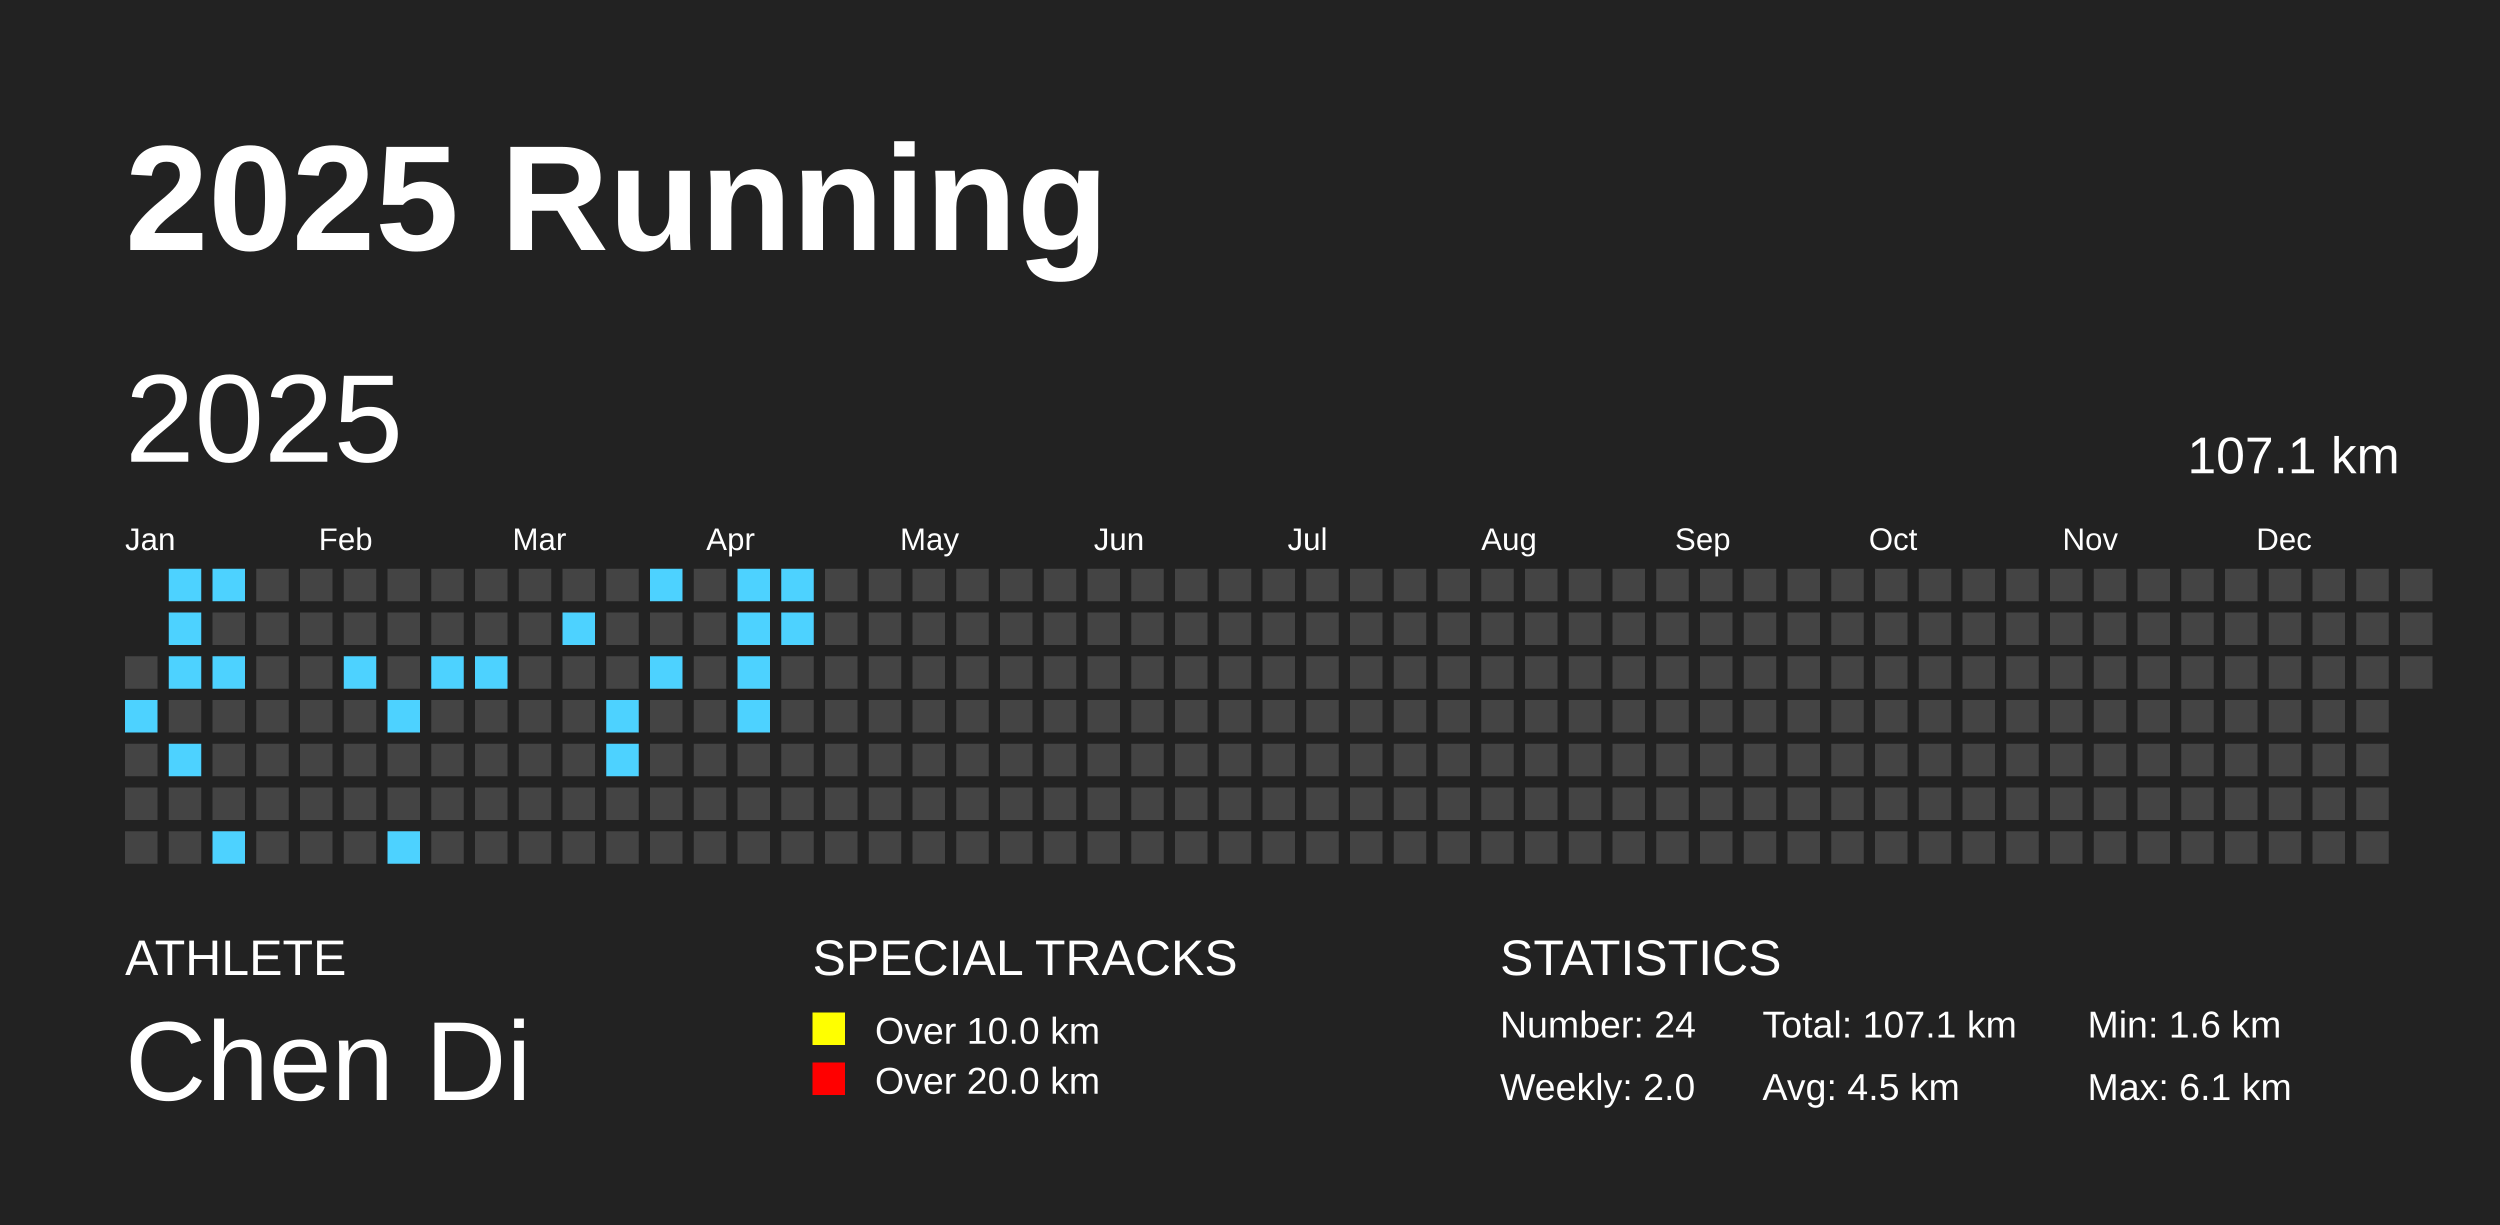
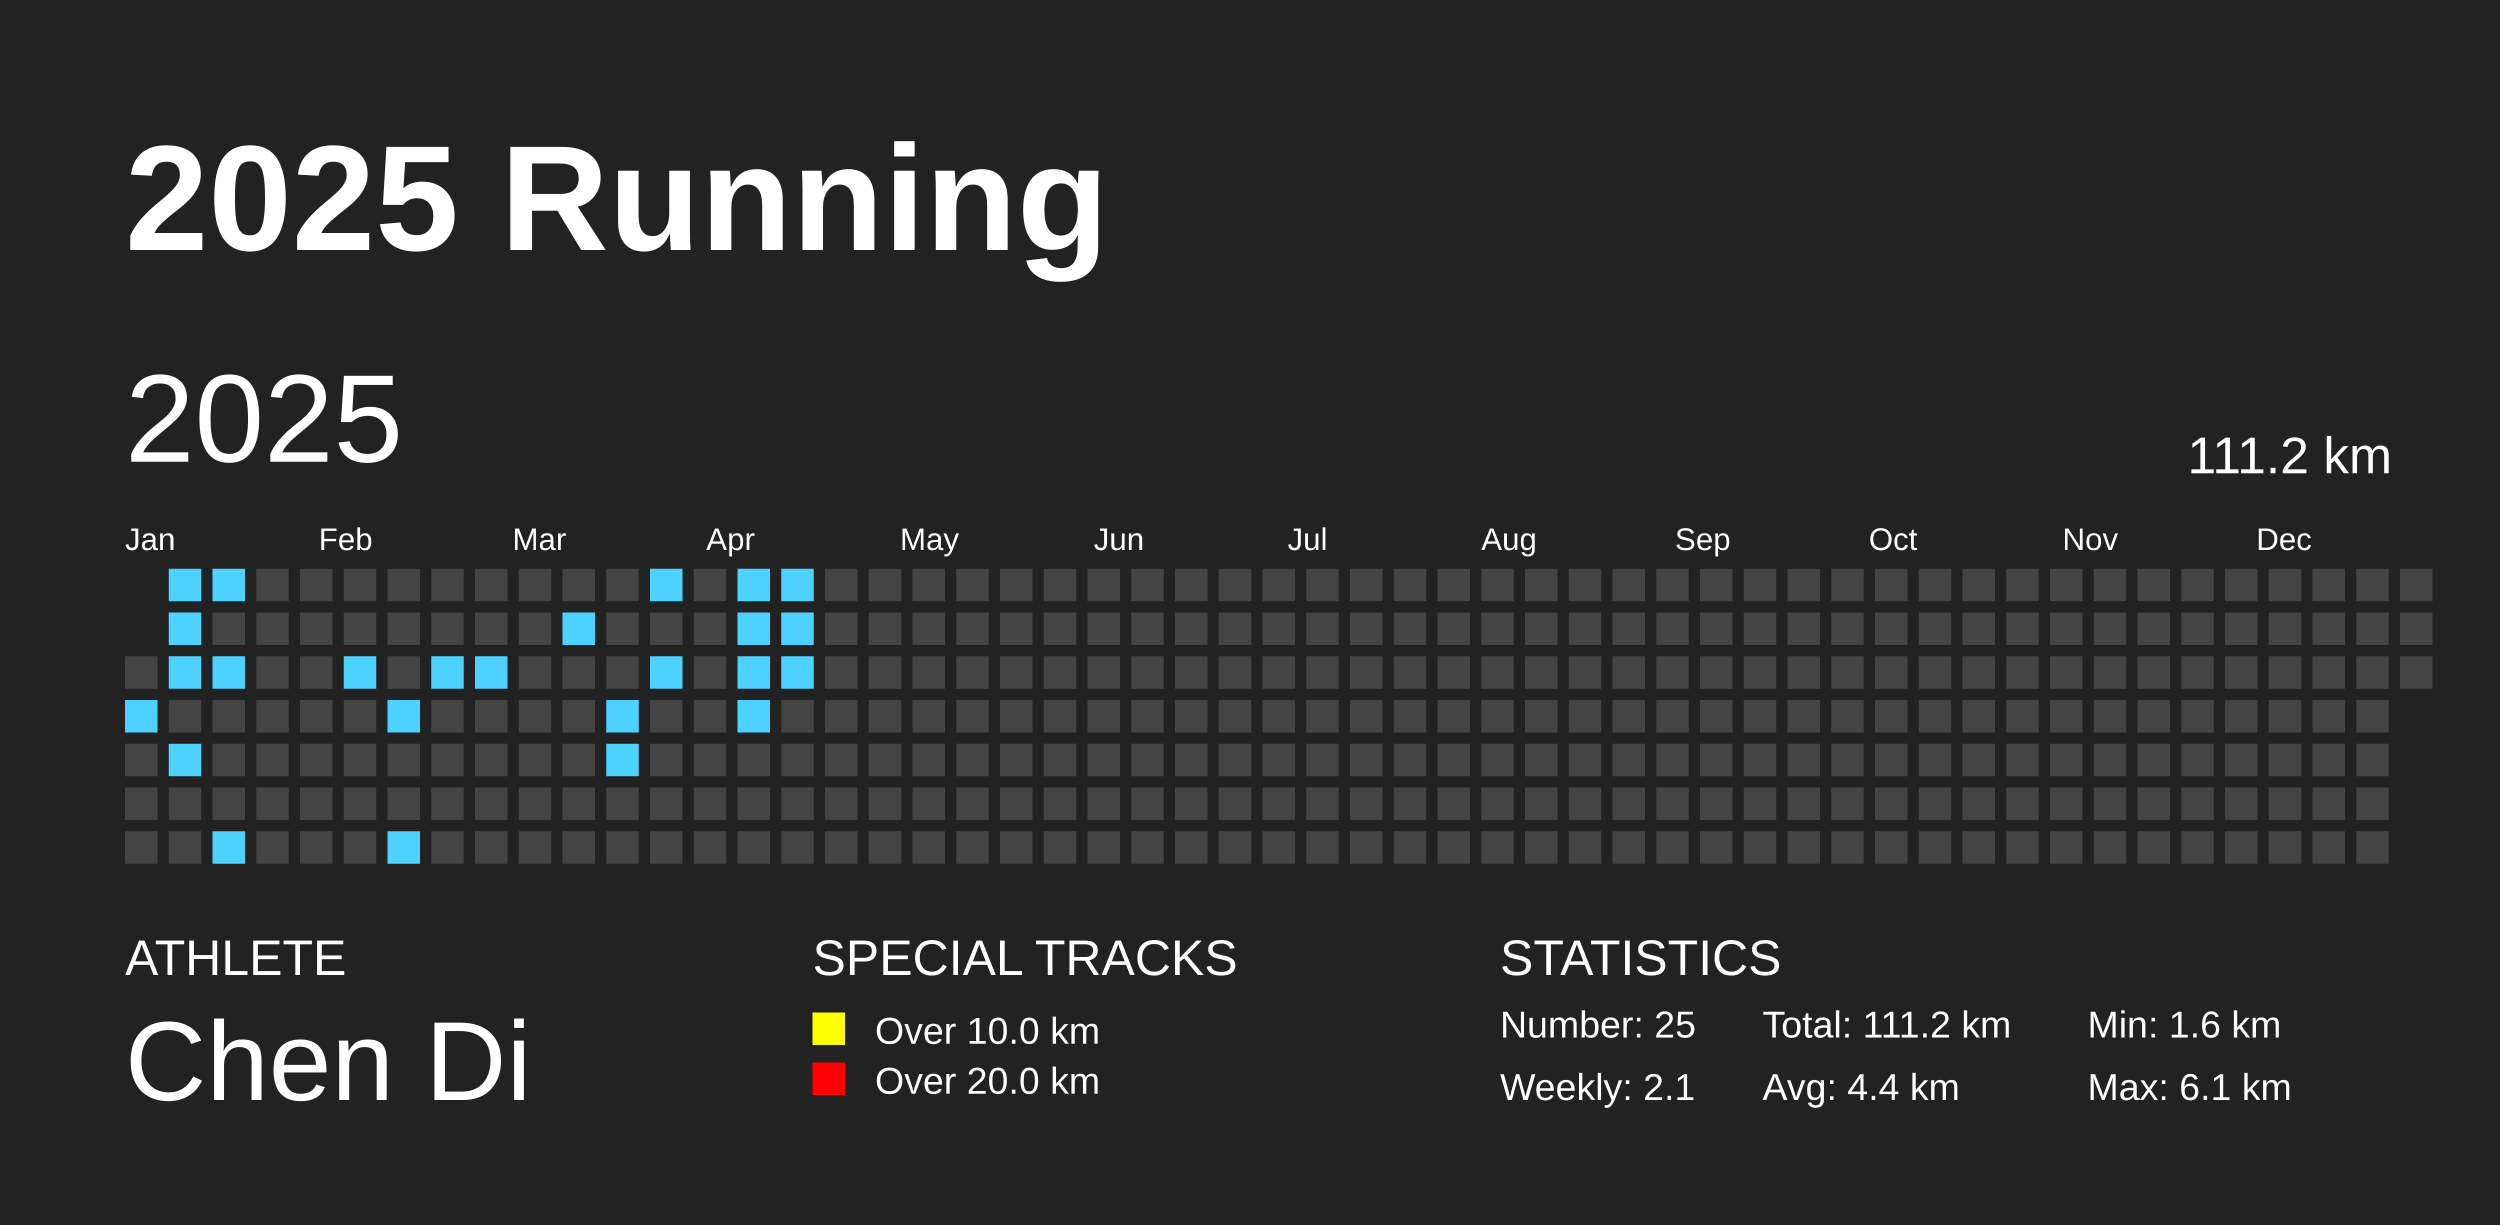
<svg xmlns="http://www.w3.org/2000/svg" baseProfile="full" height="98mm" version="1.1" viewBox="0,0,200,98" width="200mm">
  <defs />
  <rect fill="#222222" height="98" width="200" x="0" y="0" />
  <text fill="#FFFFFF" style="font-size:12px; font-family:Arial; font-weight:bold;" x="10" y="20">2025 Running</text>
  <text fill="#FFFFFF" style="font-size:4px; font-family:Arial" x="10" y="78">ATHLETE</text>
  <text fill="#FFFFFF" style="font-size:9px; font-family:Arial" x="10" y="88">Chen Di</text>
  <text fill="#FFFFFF" style="font-size:4px; font-family:Arial" x="65" y="78">SPECIAL TRACKS</text>
  <rect fill="yellow" height="2.6" width="2.6" x="65" y="81" />
  <text fill="#FFFFFF" style="font-size:3px; font-family:Arial" x="70" y="83.5">Over 10.0 km</text>
  <rect fill="red" height="2.6" width="2.6" x="65" y="85" />
  <text fill="#FFFFFF" style="font-size:3px; font-family:Arial" x="70" y="87.5">Over 20.0 km</text>
  <text fill="#FFFFFF" style="font-size:4px; font-family:Arial" x="120" y="78">STATISTICS</text>
-   <text fill="#FFFFFF" style="font-size:3px; font-family:Arial" x="120" y="83">Number: 24</text>
-   <text fill="#FFFFFF" style="font-size:3px; font-family:Arial" x="120" y="88">Weekly: 2.0</text>
-   <text fill="#FFFFFF" style="font-size:3px; font-family:Arial" x="141" y="83">Total: 107.1 km</text>
-   <text fill="#FFFFFF" style="font-size:3px; font-family:Arial" x="141" y="88">Avg: 4.5 km</text>
+   <text fill="#FFFFFF" style="font-size:3px; font-family:Arial" x="120" y="83">Number: 25</text>
+   <text fill="#FFFFFF" style="font-size:3px; font-family:Arial" x="120" y="88">Weekly: 2.1</text>
+   <text fill="#FFFFFF" style="font-size:3px; font-family:Arial" x="141" y="83">Total: 111.2 km</text>
+   <text fill="#FFFFFF" style="font-size:3px; font-family:Arial" x="141" y="88">Avg: 4.4 km</text>
  <text fill="#FFFFFF" style="font-size:3px; font-family:Arial" x="167" y="83">Min: 1.6 km</text>
  <text fill="#FFFFFF" style="font-size:3px; font-family:Arial" x="167" y="88">Max: 6.1 km</text>
  <text dominant-baseline="hanging" fill="#FFFFFF" style="font-size:10.0px; font-family:Arial;" x="10" y="30">2025</text>
-   <text dominant-baseline="hanging" fill="#FFFFFF" style="font-size:4.125px; font-family:Arial;" x="175" y="35">107.1 km</text>
+   <text dominant-baseline="hanging" fill="#FFFFFF" style="font-size:4.125px; font-family:Arial;" x="175" y="35">111.2 km</text>
  <text fill="#FFFFFF" style="font-size:2.5px; font-family:Arial" x="10.0" y="44">Jan</text>
  <text fill="#FFFFFF" style="font-size:2.5px; font-family:Arial" x="25.5" y="44">Feb</text>
  <text fill="#FFFFFF" style="font-size:2.5px; font-family:Arial" x="41.0" y="44">Mar</text>
  <text fill="#FFFFFF" style="font-size:2.5px; font-family:Arial" x="56.5" y="44">Apr</text>
  <text fill="#FFFFFF" style="font-size:2.5px; font-family:Arial" x="72.0" y="44">May</text>
  <text fill="#FFFFFF" style="font-size:2.5px; font-family:Arial" x="87.5" y="44">Jun</text>
  <text fill="#FFFFFF" style="font-size:2.5px; font-family:Arial" x="103.0" y="44">Jul</text>
  <text fill="#FFFFFF" style="font-size:2.5px; font-family:Arial" x="118.5" y="44">Aug</text>
  <text fill="#FFFFFF" style="font-size:2.5px; font-family:Arial" x="134.0" y="44">Sep</text>
  <text fill="#FFFFFF" style="font-size:2.5px; font-family:Arial" x="149.5" y="44">Oct</text>
  <text fill="#FFFFFF" style="font-size:2.5px; font-family:Arial" x="165.0" y="44">Nov</text>
  <text fill="#FFFFFF" style="font-size:2.5px; font-family:Arial" x="180.5" y="44">Dec</text>
  <rect fill="#444444" height="2.6" width="2.6" x="10.0" y="52.5" />
  <rect fill="#4DD2FF" height="2.6" width="2.6" x="10.0" y="56.0" />
  <rect fill="#444444" height="2.6" width="2.6" x="10.0" y="59.5" />
  <rect fill="#444444" height="2.6" width="2.6" x="10.0" y="63.0" />
  <rect fill="#444444" height="2.6" width="2.6" x="10.0" y="66.5" />
  <rect fill="#4DD2FF" height="2.6" width="2.6" x="13.5" y="45.5" />
  <rect fill="#4DD2FF" height="2.6" width="2.6" x="13.5" y="49.0" />
  <rect fill="#4DD2FF" height="2.6" width="2.6" x="13.5" y="52.5" />
  <rect fill="#444444" height="2.6" width="2.6" x="13.5" y="56.0" />
  <rect fill="#4DD2FF" height="2.6" width="2.6" x="13.5" y="59.5" />
  <rect fill="#444444" height="2.6" width="2.6" x="13.5" y="63.0" />
  <rect fill="#444444" height="2.6" width="2.6" x="13.5" y="66.5" />
  <rect fill="#4DD2FF" height="2.6" width="2.6" x="17.0" y="45.5" />
  <rect fill="#444444" height="2.6" width="2.6" x="17.0" y="49.0" />
  <rect fill="#4DD2FF" height="2.6" width="2.6" x="17.0" y="52.5" />
  <rect fill="#444444" height="2.6" width="2.6" x="17.0" y="56.0" />
  <rect fill="#444444" height="2.6" width="2.6" x="17.0" y="59.5" />
  <rect fill="#444444" height="2.6" width="2.6" x="17.0" y="63.0" />
  <rect fill="#4DD2FF" height="2.6" width="2.6" x="17.0" y="66.5" />
  <rect fill="#444444" height="2.6" width="2.6" x="20.5" y="45.5" />
  <rect fill="#444444" height="2.6" width="2.6" x="20.5" y="49.0" />
  <rect fill="#444444" height="2.6" width="2.6" x="20.5" y="52.5" />
  <rect fill="#444444" height="2.6" width="2.6" x="20.5" y="56.0" />
  <rect fill="#444444" height="2.6" width="2.6" x="20.5" y="59.5" />
  <rect fill="#444444" height="2.6" width="2.6" x="20.5" y="63.0" />
  <rect fill="#444444" height="2.6" width="2.6" x="20.5" y="66.5" />
  <rect fill="#444444" height="2.6" width="2.6" x="24.0" y="45.5" />
  <rect fill="#444444" height="2.6" width="2.6" x="24.0" y="49.0" />
  <rect fill="#444444" height="2.6" width="2.6" x="24.0" y="52.5" />
  <rect fill="#444444" height="2.6" width="2.6" x="24.0" y="56.0" />
  <rect fill="#444444" height="2.6" width="2.6" x="24.0" y="59.5" />
  <rect fill="#444444" height="2.6" width="2.6" x="24.0" y="63.0" />
  <rect fill="#444444" height="2.6" width="2.6" x="24.0" y="66.5" />
  <rect fill="#444444" height="2.6" width="2.6" x="27.5" y="45.5" />
  <rect fill="#444444" height="2.6" width="2.6" x="27.5" y="49.0" />
  <rect fill="#4DD2FF" height="2.6" width="2.6" x="27.5" y="52.5" />
  <rect fill="#444444" height="2.6" width="2.6" x="27.5" y="56.0" />
  <rect fill="#444444" height="2.6" width="2.6" x="27.5" y="59.5" />
  <rect fill="#444444" height="2.6" width="2.6" x="27.5" y="63.0" />
  <rect fill="#444444" height="2.6" width="2.6" x="27.5" y="66.5" />
  <rect fill="#444444" height="2.6" width="2.6" x="31.0" y="45.5" />
  <rect fill="#444444" height="2.6" width="2.6" x="31.0" y="49.0" />
  <rect fill="#444444" height="2.6" width="2.6" x="31.0" y="52.5" />
  <rect fill="#4DD2FF" height="2.6" width="2.6" x="31.0" y="56.0" />
  <rect fill="#444444" height="2.6" width="2.6" x="31.0" y="59.5" />
  <rect fill="#444444" height="2.6" width="2.6" x="31.0" y="63.0" />
  <rect fill="#4DD2FF" height="2.6" width="2.6" x="31.0" y="66.5" />
  <rect fill="#444444" height="2.6" width="2.6" x="34.5" y="45.5" />
  <rect fill="#444444" height="2.6" width="2.6" x="34.5" y="49.0" />
  <rect fill="#4DD2FF" height="2.6" width="2.6" x="34.5" y="52.5" />
  <rect fill="#444444" height="2.6" width="2.6" x="34.5" y="56.0" />
  <rect fill="#444444" height="2.6" width="2.6" x="34.5" y="59.5" />
  <rect fill="#444444" height="2.6" width="2.6" x="34.5" y="63.0" />
  <rect fill="#444444" height="2.6" width="2.6" x="34.5" y="66.5" />
  <rect fill="#444444" height="2.6" width="2.6" x="38.0" y="45.5" />
  <rect fill="#444444" height="2.6" width="2.6" x="38.0" y="49.0" />
  <rect fill="#4DD2FF" height="2.6" width="2.6" x="38.0" y="52.5" />
  <rect fill="#444444" height="2.6" width="2.6" x="38.0" y="56.0" />
  <rect fill="#444444" height="2.6" width="2.6" x="38.0" y="59.5" />
  <rect fill="#444444" height="2.6" width="2.6" x="38.0" y="63.0" />
  <rect fill="#444444" height="2.6" width="2.6" x="38.0" y="66.5" />
  <rect fill="#444444" height="2.6" width="2.6" x="41.5" y="45.5" />
  <rect fill="#444444" height="2.6" width="2.6" x="41.5" y="49.0" />
  <rect fill="#444444" height="2.6" width="2.6" x="41.5" y="52.5" />
  <rect fill="#444444" height="2.6" width="2.6" x="41.5" y="56.0" />
  <rect fill="#444444" height="2.6" width="2.6" x="41.5" y="59.5" />
  <rect fill="#444444" height="2.6" width="2.6" x="41.5" y="63.0" />
  <rect fill="#444444" height="2.6" width="2.6" x="41.5" y="66.5" />
  <rect fill="#444444" height="2.6" width="2.6" x="45.0" y="45.5" />
  <rect fill="#4DD2FF" height="2.6" width="2.6" x="45.0" y="49.0" />
  <rect fill="#444444" height="2.6" width="2.6" x="45.0" y="52.5" />
  <rect fill="#444444" height="2.6" width="2.6" x="45.0" y="56.0" />
  <rect fill="#444444" height="2.6" width="2.6" x="45.0" y="59.5" />
  <rect fill="#444444" height="2.6" width="2.6" x="45.0" y="63.0" />
  <rect fill="#444444" height="2.6" width="2.6" x="45.0" y="66.5" />
  <rect fill="#444444" height="2.6" width="2.6" x="48.5" y="45.5" />
  <rect fill="#444444" height="2.6" width="2.6" x="48.5" y="49.0" />
  <rect fill="#444444" height="2.6" width="2.6" x="48.5" y="52.5" />
  <rect fill="#4DD2FF" height="2.6" width="2.6" x="48.5" y="56.0" />
  <rect fill="#4DD2FF" height="2.6" width="2.6" x="48.5" y="59.5" />
  <rect fill="#444444" height="2.6" width="2.6" x="48.5" y="63.0" />
  <rect fill="#444444" height="2.6" width="2.6" x="48.5" y="66.5" />
  <rect fill="#4DD2FF" height="2.6" width="2.6" x="52.0" y="45.5" />
  <rect fill="#444444" height="2.6" width="2.6" x="52.0" y="49.0" />
  <rect fill="#4DD2FF" height="2.6" width="2.6" x="52.0" y="52.5" />
  <rect fill="#444444" height="2.6" width="2.6" x="52.0" y="56.0" />
  <rect fill="#444444" height="2.6" width="2.6" x="52.0" y="59.5" />
  <rect fill="#444444" height="2.6" width="2.6" x="52.0" y="63.0" />
  <rect fill="#444444" height="2.6" width="2.6" x="52.0" y="66.5" />
  <rect fill="#444444" height="2.6" width="2.6" x="55.5" y="45.5" />
  <rect fill="#444444" height="2.6" width="2.6" x="55.5" y="49.0" />
  <rect fill="#444444" height="2.6" width="2.6" x="55.5" y="52.5" />
  <rect fill="#444444" height="2.6" width="2.6" x="55.5" y="56.0" />
  <rect fill="#444444" height="2.6" width="2.6" x="55.5" y="59.5" />
  <rect fill="#444444" height="2.6" width="2.6" x="55.5" y="63.0" />
  <rect fill="#444444" height="2.6" width="2.6" x="55.5" y="66.5" />
  <rect fill="#4DD2FF" height="2.6" width="2.6" x="59.0" y="45.5" />
  <rect fill="#4DD2FF" height="2.6" width="2.6" x="59.0" y="49.0" />
  <rect fill="#4DD2FF" height="2.6" width="2.6" x="59.0" y="52.5" />
  <rect fill="#4DD2FF" height="2.6" width="2.6" x="59.0" y="56.0" />
  <rect fill="#444444" height="2.6" width="2.6" x="59.0" y="59.5" />
  <rect fill="#444444" height="2.6" width="2.6" x="59.0" y="63.0" />
  <rect fill="#444444" height="2.6" width="2.6" x="59.0" y="66.5" />
  <rect fill="#4DD2FF" height="2.6" width="2.6" x="62.5" y="45.5" />
  <rect fill="#4DD2FF" height="2.6" width="2.6" x="62.5" y="49.0" />
-   <rect fill="#444444" height="2.6" width="2.6" x="62.5" y="52.5" />
+   <rect fill="#4DD2FF" height="2.6" width="2.6" x="62.5" y="52.5" />
  <rect fill="#444444" height="2.6" width="2.6" x="62.5" y="56.0" />
  <rect fill="#444444" height="2.6" width="2.6" x="62.5" y="59.5" />
  <rect fill="#444444" height="2.6" width="2.6" x="62.5" y="63.0" />
  <rect fill="#444444" height="2.6" width="2.6" x="62.5" y="66.5" />
  <rect fill="#444444" height="2.6" width="2.6" x="66.0" y="45.5" />
  <rect fill="#444444" height="2.6" width="2.6" x="66.0" y="49.0" />
  <rect fill="#444444" height="2.6" width="2.6" x="66.0" y="52.5" />
  <rect fill="#444444" height="2.6" width="2.6" x="66.0" y="56.0" />
  <rect fill="#444444" height="2.6" width="2.6" x="66.0" y="59.5" />
  <rect fill="#444444" height="2.6" width="2.6" x="66.0" y="63.0" />
  <rect fill="#444444" height="2.6" width="2.6" x="66.0" y="66.5" />
  <rect fill="#444444" height="2.6" width="2.6" x="69.5" y="45.5" />
  <rect fill="#444444" height="2.6" width="2.6" x="69.5" y="49.0" />
  <rect fill="#444444" height="2.6" width="2.6" x="69.5" y="52.5" />
  <rect fill="#444444" height="2.6" width="2.6" x="69.5" y="56.0" />
  <rect fill="#444444" height="2.6" width="2.6" x="69.5" y="59.5" />
  <rect fill="#444444" height="2.6" width="2.6" x="69.5" y="63.0" />
  <rect fill="#444444" height="2.6" width="2.6" x="69.5" y="66.5" />
  <rect fill="#444444" height="2.6" width="2.6" x="73.0" y="45.5" />
  <rect fill="#444444" height="2.6" width="2.6" x="73.0" y="49.0" />
  <rect fill="#444444" height="2.6" width="2.6" x="73.0" y="52.5" />
  <rect fill="#444444" height="2.6" width="2.6" x="73.0" y="56.0" />
  <rect fill="#444444" height="2.6" width="2.6" x="73.0" y="59.5" />
  <rect fill="#444444" height="2.6" width="2.6" x="73.0" y="63.0" />
  <rect fill="#444444" height="2.6" width="2.6" x="73.0" y="66.5" />
  <rect fill="#444444" height="2.6" width="2.6" x="76.5" y="45.5" />
  <rect fill="#444444" height="2.6" width="2.6" x="76.5" y="49.0" />
  <rect fill="#444444" height="2.6" width="2.6" x="76.5" y="52.5" />
  <rect fill="#444444" height="2.6" width="2.6" x="76.5" y="56.0" />
  <rect fill="#444444" height="2.6" width="2.6" x="76.5" y="59.5" />
  <rect fill="#444444" height="2.6" width="2.6" x="76.5" y="63.0" />
  <rect fill="#444444" height="2.6" width="2.6" x="76.5" y="66.5" />
  <rect fill="#444444" height="2.6" width="2.6" x="80.0" y="45.5" />
  <rect fill="#444444" height="2.6" width="2.6" x="80.0" y="49.0" />
  <rect fill="#444444" height="2.6" width="2.6" x="80.0" y="52.5" />
  <rect fill="#444444" height="2.6" width="2.6" x="80.0" y="56.0" />
  <rect fill="#444444" height="2.6" width="2.6" x="80.0" y="59.5" />
  <rect fill="#444444" height="2.6" width="2.6" x="80.0" y="63.0" />
  <rect fill="#444444" height="2.6" width="2.6" x="80.0" y="66.5" />
  <rect fill="#444444" height="2.6" width="2.6" x="83.5" y="45.5" />
  <rect fill="#444444" height="2.6" width="2.6" x="83.5" y="49.0" />
  <rect fill="#444444" height="2.6" width="2.6" x="83.5" y="52.5" />
  <rect fill="#444444" height="2.6" width="2.6" x="83.5" y="56.0" />
  <rect fill="#444444" height="2.6" width="2.6" x="83.5" y="59.5" />
  <rect fill="#444444" height="2.6" width="2.6" x="83.5" y="63.0" />
  <rect fill="#444444" height="2.6" width="2.6" x="83.5" y="66.5" />
  <rect fill="#444444" height="2.6" width="2.6" x="87.0" y="45.5" />
  <rect fill="#444444" height="2.6" width="2.6" x="87.0" y="49.0" />
  <rect fill="#444444" height="2.6" width="2.6" x="87.0" y="52.5" />
  <rect fill="#444444" height="2.6" width="2.6" x="87.0" y="56.0" />
  <rect fill="#444444" height="2.6" width="2.6" x="87.0" y="59.5" />
  <rect fill="#444444" height="2.6" width="2.6" x="87.0" y="63.0" />
  <rect fill="#444444" height="2.6" width="2.6" x="87.0" y="66.5" />
  <rect fill="#444444" height="2.6" width="2.6" x="90.5" y="45.5" />
  <rect fill="#444444" height="2.6" width="2.6" x="90.5" y="49.0" />
  <rect fill="#444444" height="2.6" width="2.6" x="90.5" y="52.5" />
  <rect fill="#444444" height="2.6" width="2.6" x="90.5" y="56.0" />
  <rect fill="#444444" height="2.6" width="2.6" x="90.5" y="59.5" />
  <rect fill="#444444" height="2.6" width="2.6" x="90.5" y="63.0" />
  <rect fill="#444444" height="2.6" width="2.6" x="90.5" y="66.5" />
  <rect fill="#444444" height="2.6" width="2.6" x="94.0" y="45.5" />
  <rect fill="#444444" height="2.6" width="2.6" x="94.0" y="49.0" />
  <rect fill="#444444" height="2.6" width="2.6" x="94.0" y="52.5" />
  <rect fill="#444444" height="2.6" width="2.6" x="94.0" y="56.0" />
  <rect fill="#444444" height="2.6" width="2.6" x="94.0" y="59.5" />
  <rect fill="#444444" height="2.6" width="2.6" x="94.0" y="63.0" />
  <rect fill="#444444" height="2.6" width="2.6" x="94.0" y="66.5" />
  <rect fill="#444444" height="2.6" width="2.6" x="97.5" y="45.5" />
  <rect fill="#444444" height="2.6" width="2.6" x="97.5" y="49.0" />
  <rect fill="#444444" height="2.6" width="2.6" x="97.5" y="52.5" />
  <rect fill="#444444" height="2.6" width="2.6" x="97.5" y="56.0" />
  <rect fill="#444444" height="2.6" width="2.6" x="97.5" y="59.5" />
  <rect fill="#444444" height="2.6" width="2.6" x="97.5" y="63.0" />
  <rect fill="#444444" height="2.6" width="2.6" x="97.5" y="66.5" />
  <rect fill="#444444" height="2.6" width="2.6" x="101.0" y="45.5" />
  <rect fill="#444444" height="2.6" width="2.6" x="101.0" y="49.0" />
  <rect fill="#444444" height="2.6" width="2.6" x="101.0" y="52.5" />
  <rect fill="#444444" height="2.6" width="2.6" x="101.0" y="56.0" />
  <rect fill="#444444" height="2.6" width="2.6" x="101.0" y="59.5" />
  <rect fill="#444444" height="2.6" width="2.6" x="101.0" y="63.0" />
  <rect fill="#444444" height="2.6" width="2.6" x="101.0" y="66.5" />
  <rect fill="#444444" height="2.6" width="2.6" x="104.5" y="45.5" />
  <rect fill="#444444" height="2.6" width="2.6" x="104.5" y="49.0" />
  <rect fill="#444444" height="2.6" width="2.6" x="104.5" y="52.5" />
  <rect fill="#444444" height="2.6" width="2.6" x="104.5" y="56.0" />
  <rect fill="#444444" height="2.6" width="2.6" x="104.5" y="59.5" />
  <rect fill="#444444" height="2.6" width="2.6" x="104.5" y="63.0" />
  <rect fill="#444444" height="2.6" width="2.6" x="104.5" y="66.5" />
  <rect fill="#444444" height="2.6" width="2.6" x="108.0" y="45.5" />
  <rect fill="#444444" height="2.6" width="2.6" x="108.0" y="49.0" />
  <rect fill="#444444" height="2.6" width="2.6" x="108.0" y="52.5" />
  <rect fill="#444444" height="2.6" width="2.6" x="108.0" y="56.0" />
  <rect fill="#444444" height="2.6" width="2.6" x="108.0" y="59.5" />
  <rect fill="#444444" height="2.6" width="2.6" x="108.0" y="63.0" />
  <rect fill="#444444" height="2.6" width="2.6" x="108.0" y="66.5" />
  <rect fill="#444444" height="2.6" width="2.6" x="111.5" y="45.5" />
  <rect fill="#444444" height="2.6" width="2.6" x="111.5" y="49.0" />
  <rect fill="#444444" height="2.6" width="2.6" x="111.5" y="52.5" />
  <rect fill="#444444" height="2.6" width="2.6" x="111.5" y="56.0" />
  <rect fill="#444444" height="2.6" width="2.6" x="111.5" y="59.5" />
  <rect fill="#444444" height="2.6" width="2.6" x="111.5" y="63.0" />
  <rect fill="#444444" height="2.6" width="2.6" x="111.5" y="66.5" />
  <rect fill="#444444" height="2.6" width="2.6" x="115.0" y="45.5" />
  <rect fill="#444444" height="2.6" width="2.6" x="115.0" y="49.0" />
  <rect fill="#444444" height="2.6" width="2.6" x="115.0" y="52.5" />
  <rect fill="#444444" height="2.6" width="2.6" x="115.0" y="56.0" />
  <rect fill="#444444" height="2.6" width="2.6" x="115.0" y="59.5" />
  <rect fill="#444444" height="2.6" width="2.6" x="115.0" y="63.0" />
  <rect fill="#444444" height="2.6" width="2.6" x="115.0" y="66.5" />
  <rect fill="#444444" height="2.6" width="2.6" x="118.5" y="45.5" />
  <rect fill="#444444" height="2.6" width="2.6" x="118.5" y="49.0" />
  <rect fill="#444444" height="2.6" width="2.6" x="118.5" y="52.5" />
  <rect fill="#444444" height="2.6" width="2.6" x="118.5" y="56.0" />
  <rect fill="#444444" height="2.6" width="2.6" x="118.5" y="59.5" />
  <rect fill="#444444" height="2.6" width="2.6" x="118.5" y="63.0" />
  <rect fill="#444444" height="2.6" width="2.6" x="118.5" y="66.5" />
  <rect fill="#444444" height="2.6" width="2.6" x="122.0" y="45.5" />
  <rect fill="#444444" height="2.6" width="2.6" x="122.0" y="49.0" />
  <rect fill="#444444" height="2.6" width="2.6" x="122.0" y="52.5" />
  <rect fill="#444444" height="2.6" width="2.6" x="122.0" y="56.0" />
  <rect fill="#444444" height="2.6" width="2.6" x="122.0" y="59.5" />
  <rect fill="#444444" height="2.6" width="2.6" x="122.0" y="63.0" />
  <rect fill="#444444" height="2.6" width="2.6" x="122.0" y="66.5" />
  <rect fill="#444444" height="2.6" width="2.6" x="125.5" y="45.5" />
  <rect fill="#444444" height="2.6" width="2.6" x="125.5" y="49.0" />
  <rect fill="#444444" height="2.6" width="2.6" x="125.5" y="52.5" />
  <rect fill="#444444" height="2.6" width="2.6" x="125.5" y="56.0" />
  <rect fill="#444444" height="2.6" width="2.6" x="125.5" y="59.5" />
  <rect fill="#444444" height="2.6" width="2.6" x="125.5" y="63.0" />
  <rect fill="#444444" height="2.6" width="2.6" x="125.5" y="66.5" />
  <rect fill="#444444" height="2.6" width="2.6" x="129.0" y="45.5" />
  <rect fill="#444444" height="2.6" width="2.6" x="129.0" y="49.0" />
  <rect fill="#444444" height="2.6" width="2.6" x="129.0" y="52.5" />
  <rect fill="#444444" height="2.6" width="2.6" x="129.0" y="56.0" />
  <rect fill="#444444" height="2.6" width="2.6" x="129.0" y="59.5" />
  <rect fill="#444444" height="2.6" width="2.6" x="129.0" y="63.0" />
  <rect fill="#444444" height="2.6" width="2.6" x="129.0" y="66.5" />
  <rect fill="#444444" height="2.6" width="2.6" x="132.5" y="45.5" />
  <rect fill="#444444" height="2.6" width="2.6" x="132.5" y="49.0" />
  <rect fill="#444444" height="2.6" width="2.6" x="132.5" y="52.5" />
  <rect fill="#444444" height="2.6" width="2.6" x="132.5" y="56.0" />
  <rect fill="#444444" height="2.6" width="2.6" x="132.5" y="59.5" />
  <rect fill="#444444" height="2.6" width="2.6" x="132.5" y="63.0" />
  <rect fill="#444444" height="2.6" width="2.6" x="132.5" y="66.5" />
  <rect fill="#444444" height="2.6" width="2.6" x="136.0" y="45.5" />
  <rect fill="#444444" height="2.6" width="2.6" x="136.0" y="49.0" />
  <rect fill="#444444" height="2.6" width="2.6" x="136.0" y="52.5" />
  <rect fill="#444444" height="2.6" width="2.6" x="136.0" y="56.0" />
  <rect fill="#444444" height="2.6" width="2.6" x="136.0" y="59.5" />
  <rect fill="#444444" height="2.6" width="2.6" x="136.0" y="63.0" />
  <rect fill="#444444" height="2.6" width="2.6" x="136.0" y="66.5" />
  <rect fill="#444444" height="2.6" width="2.6" x="139.5" y="45.5" />
  <rect fill="#444444" height="2.6" width="2.6" x="139.5" y="49.0" />
  <rect fill="#444444" height="2.6" width="2.6" x="139.5" y="52.5" />
  <rect fill="#444444" height="2.6" width="2.6" x="139.5" y="56.0" />
  <rect fill="#444444" height="2.6" width="2.6" x="139.5" y="59.5" />
  <rect fill="#444444" height="2.6" width="2.6" x="139.5" y="63.0" />
  <rect fill="#444444" height="2.6" width="2.6" x="139.5" y="66.5" />
  <rect fill="#444444" height="2.6" width="2.6" x="143.0" y="45.5" />
  <rect fill="#444444" height="2.6" width="2.6" x="143.0" y="49.0" />
  <rect fill="#444444" height="2.6" width="2.6" x="143.0" y="52.5" />
  <rect fill="#444444" height="2.6" width="2.6" x="143.0" y="56.0" />
  <rect fill="#444444" height="2.6" width="2.6" x="143.0" y="59.5" />
  <rect fill="#444444" height="2.6" width="2.6" x="143.0" y="63.0" />
  <rect fill="#444444" height="2.6" width="2.6" x="143.0" y="66.5" />
  <rect fill="#444444" height="2.6" width="2.6" x="146.5" y="45.5" />
  <rect fill="#444444" height="2.6" width="2.6" x="146.5" y="49.0" />
  <rect fill="#444444" height="2.6" width="2.6" x="146.5" y="52.5" />
  <rect fill="#444444" height="2.6" width="2.6" x="146.5" y="56.0" />
  <rect fill="#444444" height="2.6" width="2.6" x="146.5" y="59.5" />
  <rect fill="#444444" height="2.6" width="2.6" x="146.5" y="63.0" />
  <rect fill="#444444" height="2.6" width="2.6" x="146.5" y="66.5" />
  <rect fill="#444444" height="2.6" width="2.6" x="150.0" y="45.5" />
  <rect fill="#444444" height="2.6" width="2.6" x="150.0" y="49.0" />
  <rect fill="#444444" height="2.6" width="2.6" x="150.0" y="52.5" />
  <rect fill="#444444" height="2.6" width="2.6" x="150.0" y="56.0" />
  <rect fill="#444444" height="2.6" width="2.6" x="150.0" y="59.5" />
  <rect fill="#444444" height="2.6" width="2.6" x="150.0" y="63.0" />
  <rect fill="#444444" height="2.6" width="2.6" x="150.0" y="66.5" />
  <rect fill="#444444" height="2.6" width="2.6" x="153.5" y="45.5" />
  <rect fill="#444444" height="2.6" width="2.6" x="153.5" y="49.0" />
  <rect fill="#444444" height="2.6" width="2.6" x="153.5" y="52.5" />
  <rect fill="#444444" height="2.6" width="2.6" x="153.5" y="56.0" />
  <rect fill="#444444" height="2.6" width="2.6" x="153.5" y="59.5" />
  <rect fill="#444444" height="2.6" width="2.6" x="153.5" y="63.0" />
  <rect fill="#444444" height="2.6" width="2.6" x="153.5" y="66.5" />
  <rect fill="#444444" height="2.6" width="2.6" x="157.0" y="45.5" />
  <rect fill="#444444" height="2.6" width="2.6" x="157.0" y="49.0" />
  <rect fill="#444444" height="2.6" width="2.6" x="157.0" y="52.5" />
  <rect fill="#444444" height="2.6" width="2.6" x="157.0" y="56.0" />
  <rect fill="#444444" height="2.6" width="2.6" x="157.0" y="59.5" />
  <rect fill="#444444" height="2.6" width="2.6" x="157.0" y="63.0" />
  <rect fill="#444444" height="2.6" width="2.6" x="157.0" y="66.5" />
  <rect fill="#444444" height="2.6" width="2.6" x="160.5" y="45.5" />
  <rect fill="#444444" height="2.6" width="2.6" x="160.5" y="49.0" />
  <rect fill="#444444" height="2.6" width="2.6" x="160.5" y="52.5" />
  <rect fill="#444444" height="2.6" width="2.6" x="160.5" y="56.0" />
  <rect fill="#444444" height="2.6" width="2.6" x="160.5" y="59.5" />
  <rect fill="#444444" height="2.6" width="2.6" x="160.5" y="63.0" />
  <rect fill="#444444" height="2.6" width="2.6" x="160.5" y="66.5" />
  <rect fill="#444444" height="2.6" width="2.6" x="164.0" y="45.5" />
  <rect fill="#444444" height="2.6" width="2.6" x="164.0" y="49.0" />
  <rect fill="#444444" height="2.6" width="2.6" x="164.0" y="52.5" />
  <rect fill="#444444" height="2.6" width="2.6" x="164.0" y="56.0" />
  <rect fill="#444444" height="2.6" width="2.6" x="164.0" y="59.5" />
  <rect fill="#444444" height="2.6" width="2.6" x="164.0" y="63.0" />
  <rect fill="#444444" height="2.6" width="2.6" x="164.0" y="66.5" />
  <rect fill="#444444" height="2.6" width="2.6" x="167.5" y="45.5" />
  <rect fill="#444444" height="2.6" width="2.6" x="167.5" y="49.0" />
  <rect fill="#444444" height="2.6" width="2.6" x="167.5" y="52.5" />
  <rect fill="#444444" height="2.6" width="2.6" x="167.5" y="56.0" />
  <rect fill="#444444" height="2.6" width="2.6" x="167.5" y="59.5" />
  <rect fill="#444444" height="2.6" width="2.6" x="167.5" y="63.0" />
  <rect fill="#444444" height="2.6" width="2.6" x="167.5" y="66.5" />
  <rect fill="#444444" height="2.6" width="2.6" x="171.0" y="45.5" />
  <rect fill="#444444" height="2.6" width="2.6" x="171.0" y="49.0" />
  <rect fill="#444444" height="2.6" width="2.6" x="171.0" y="52.5" />
  <rect fill="#444444" height="2.6" width="2.6" x="171.0" y="56.0" />
  <rect fill="#444444" height="2.6" width="2.6" x="171.0" y="59.5" />
  <rect fill="#444444" height="2.6" width="2.6" x="171.0" y="63.0" />
  <rect fill="#444444" height="2.6" width="2.6" x="171.0" y="66.5" />
  <rect fill="#444444" height="2.6" width="2.6" x="174.5" y="45.5" />
  <rect fill="#444444" height="2.6" width="2.6" x="174.5" y="49.0" />
  <rect fill="#444444" height="2.6" width="2.6" x="174.5" y="52.5" />
  <rect fill="#444444" height="2.6" width="2.6" x="174.5" y="56.0" />
  <rect fill="#444444" height="2.6" width="2.6" x="174.5" y="59.5" />
  <rect fill="#444444" height="2.6" width="2.6" x="174.5" y="63.0" />
  <rect fill="#444444" height="2.6" width="2.6" x="174.5" y="66.5" />
  <rect fill="#444444" height="2.6" width="2.6" x="178.0" y="45.5" />
  <rect fill="#444444" height="2.6" width="2.6" x="178.0" y="49.0" />
  <rect fill="#444444" height="2.6" width="2.6" x="178.0" y="52.5" />
  <rect fill="#444444" height="2.6" width="2.6" x="178.0" y="56.0" />
  <rect fill="#444444" height="2.6" width="2.6" x="178.0" y="59.5" />
  <rect fill="#444444" height="2.6" width="2.6" x="178.0" y="63.0" />
  <rect fill="#444444" height="2.6" width="2.6" x="178.0" y="66.5" />
  <rect fill="#444444" height="2.6" width="2.6" x="181.5" y="45.5" />
  <rect fill="#444444" height="2.6" width="2.6" x="181.5" y="49.0" />
  <rect fill="#444444" height="2.6" width="2.6" x="181.5" y="52.5" />
  <rect fill="#444444" height="2.6" width="2.6" x="181.5" y="56.0" />
  <rect fill="#444444" height="2.6" width="2.6" x="181.5" y="59.5" />
  <rect fill="#444444" height="2.6" width="2.6" x="181.5" y="63.0" />
  <rect fill="#444444" height="2.6" width="2.6" x="181.5" y="66.5" />
  <rect fill="#444444" height="2.6" width="2.6" x="185.0" y="45.5" />
  <rect fill="#444444" height="2.6" width="2.6" x="185.0" y="49.0" />
  <rect fill="#444444" height="2.6" width="2.6" x="185.0" y="52.5" />
  <rect fill="#444444" height="2.6" width="2.6" x="185.0" y="56.0" />
  <rect fill="#444444" height="2.6" width="2.6" x="185.0" y="59.5" />
  <rect fill="#444444" height="2.6" width="2.6" x="185.0" y="63.0" />
  <rect fill="#444444" height="2.6" width="2.6" x="185.0" y="66.5" />
  <rect fill="#444444" height="2.6" width="2.6" x="188.5" y="45.5" />
  <rect fill="#444444" height="2.6" width="2.6" x="188.5" y="49.0" />
  <rect fill="#444444" height="2.6" width="2.6" x="188.5" y="52.5" />
  <rect fill="#444444" height="2.6" width="2.6" x="188.5" y="56.0" />
  <rect fill="#444444" height="2.6" width="2.6" x="188.5" y="59.5" />
  <rect fill="#444444" height="2.6" width="2.6" x="188.5" y="63.0" />
  <rect fill="#444444" height="2.6" width="2.6" x="188.5" y="66.5" />
  <rect fill="#444444" height="2.6" width="2.6" x="192.0" y="45.5" />
  <rect fill="#444444" height="2.6" width="2.6" x="192.0" y="49.0" />
  <rect fill="#444444" height="2.6" width="2.6" x="192.0" y="52.5" />
</svg>
